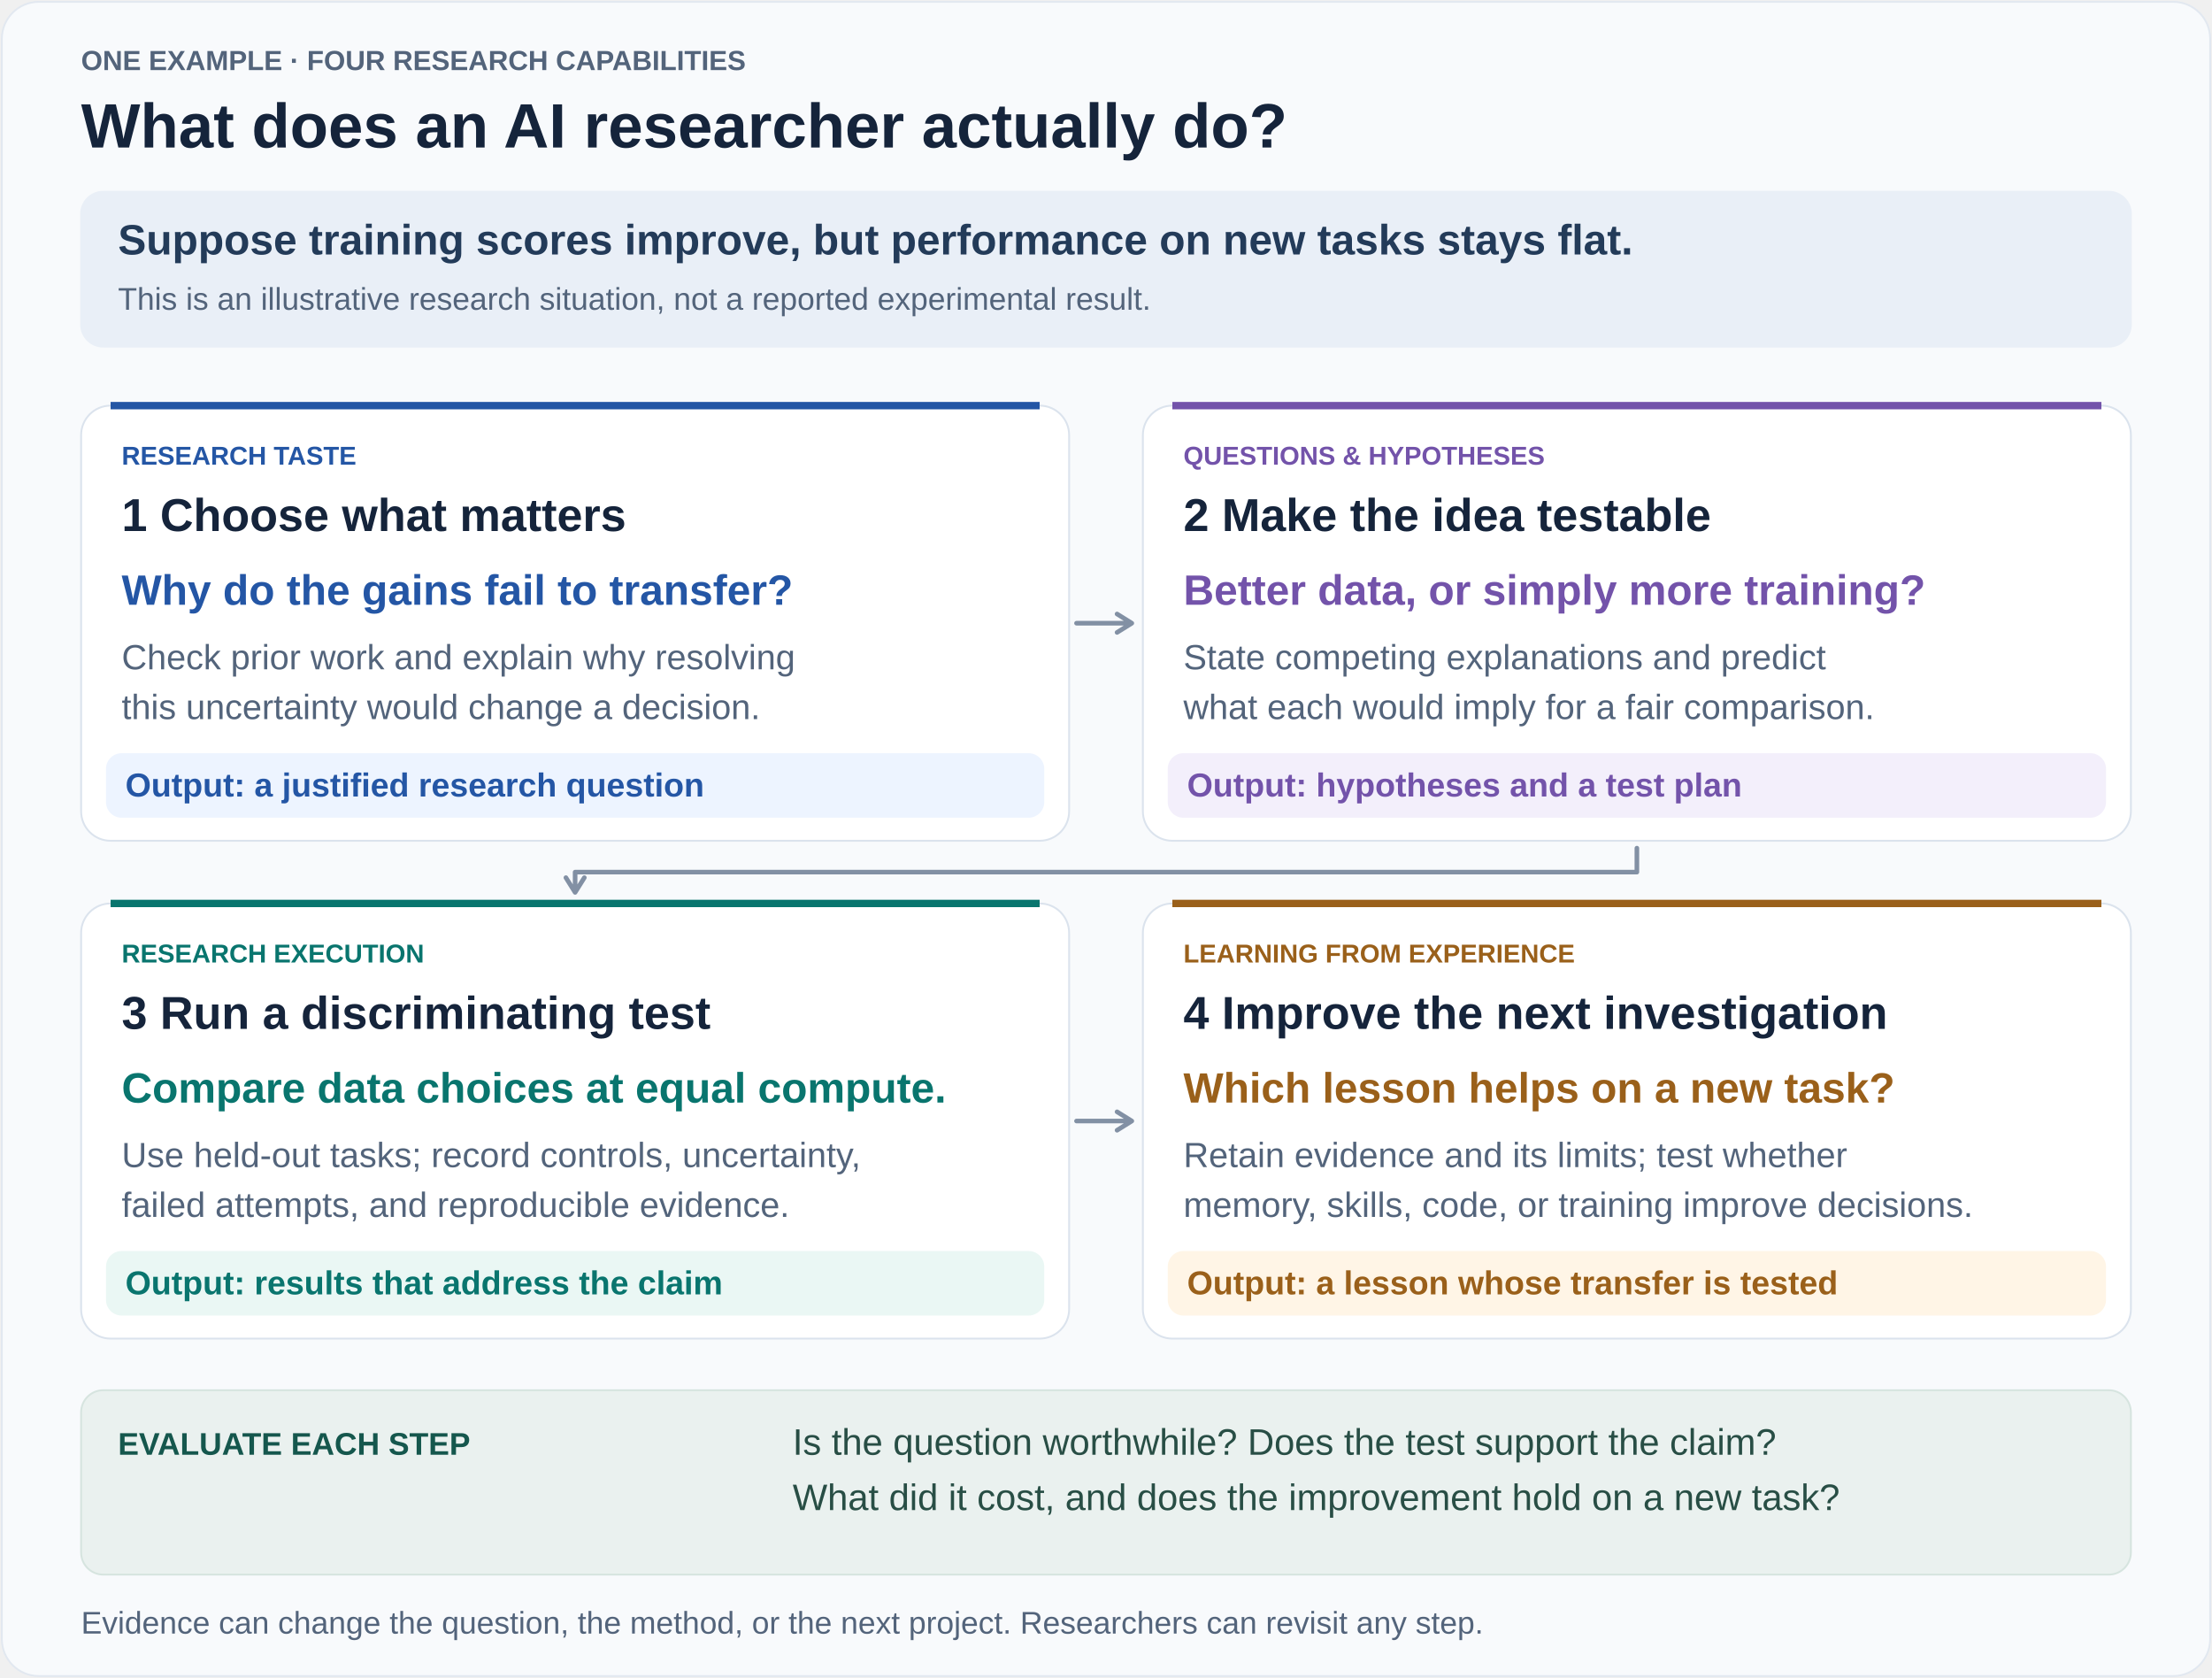
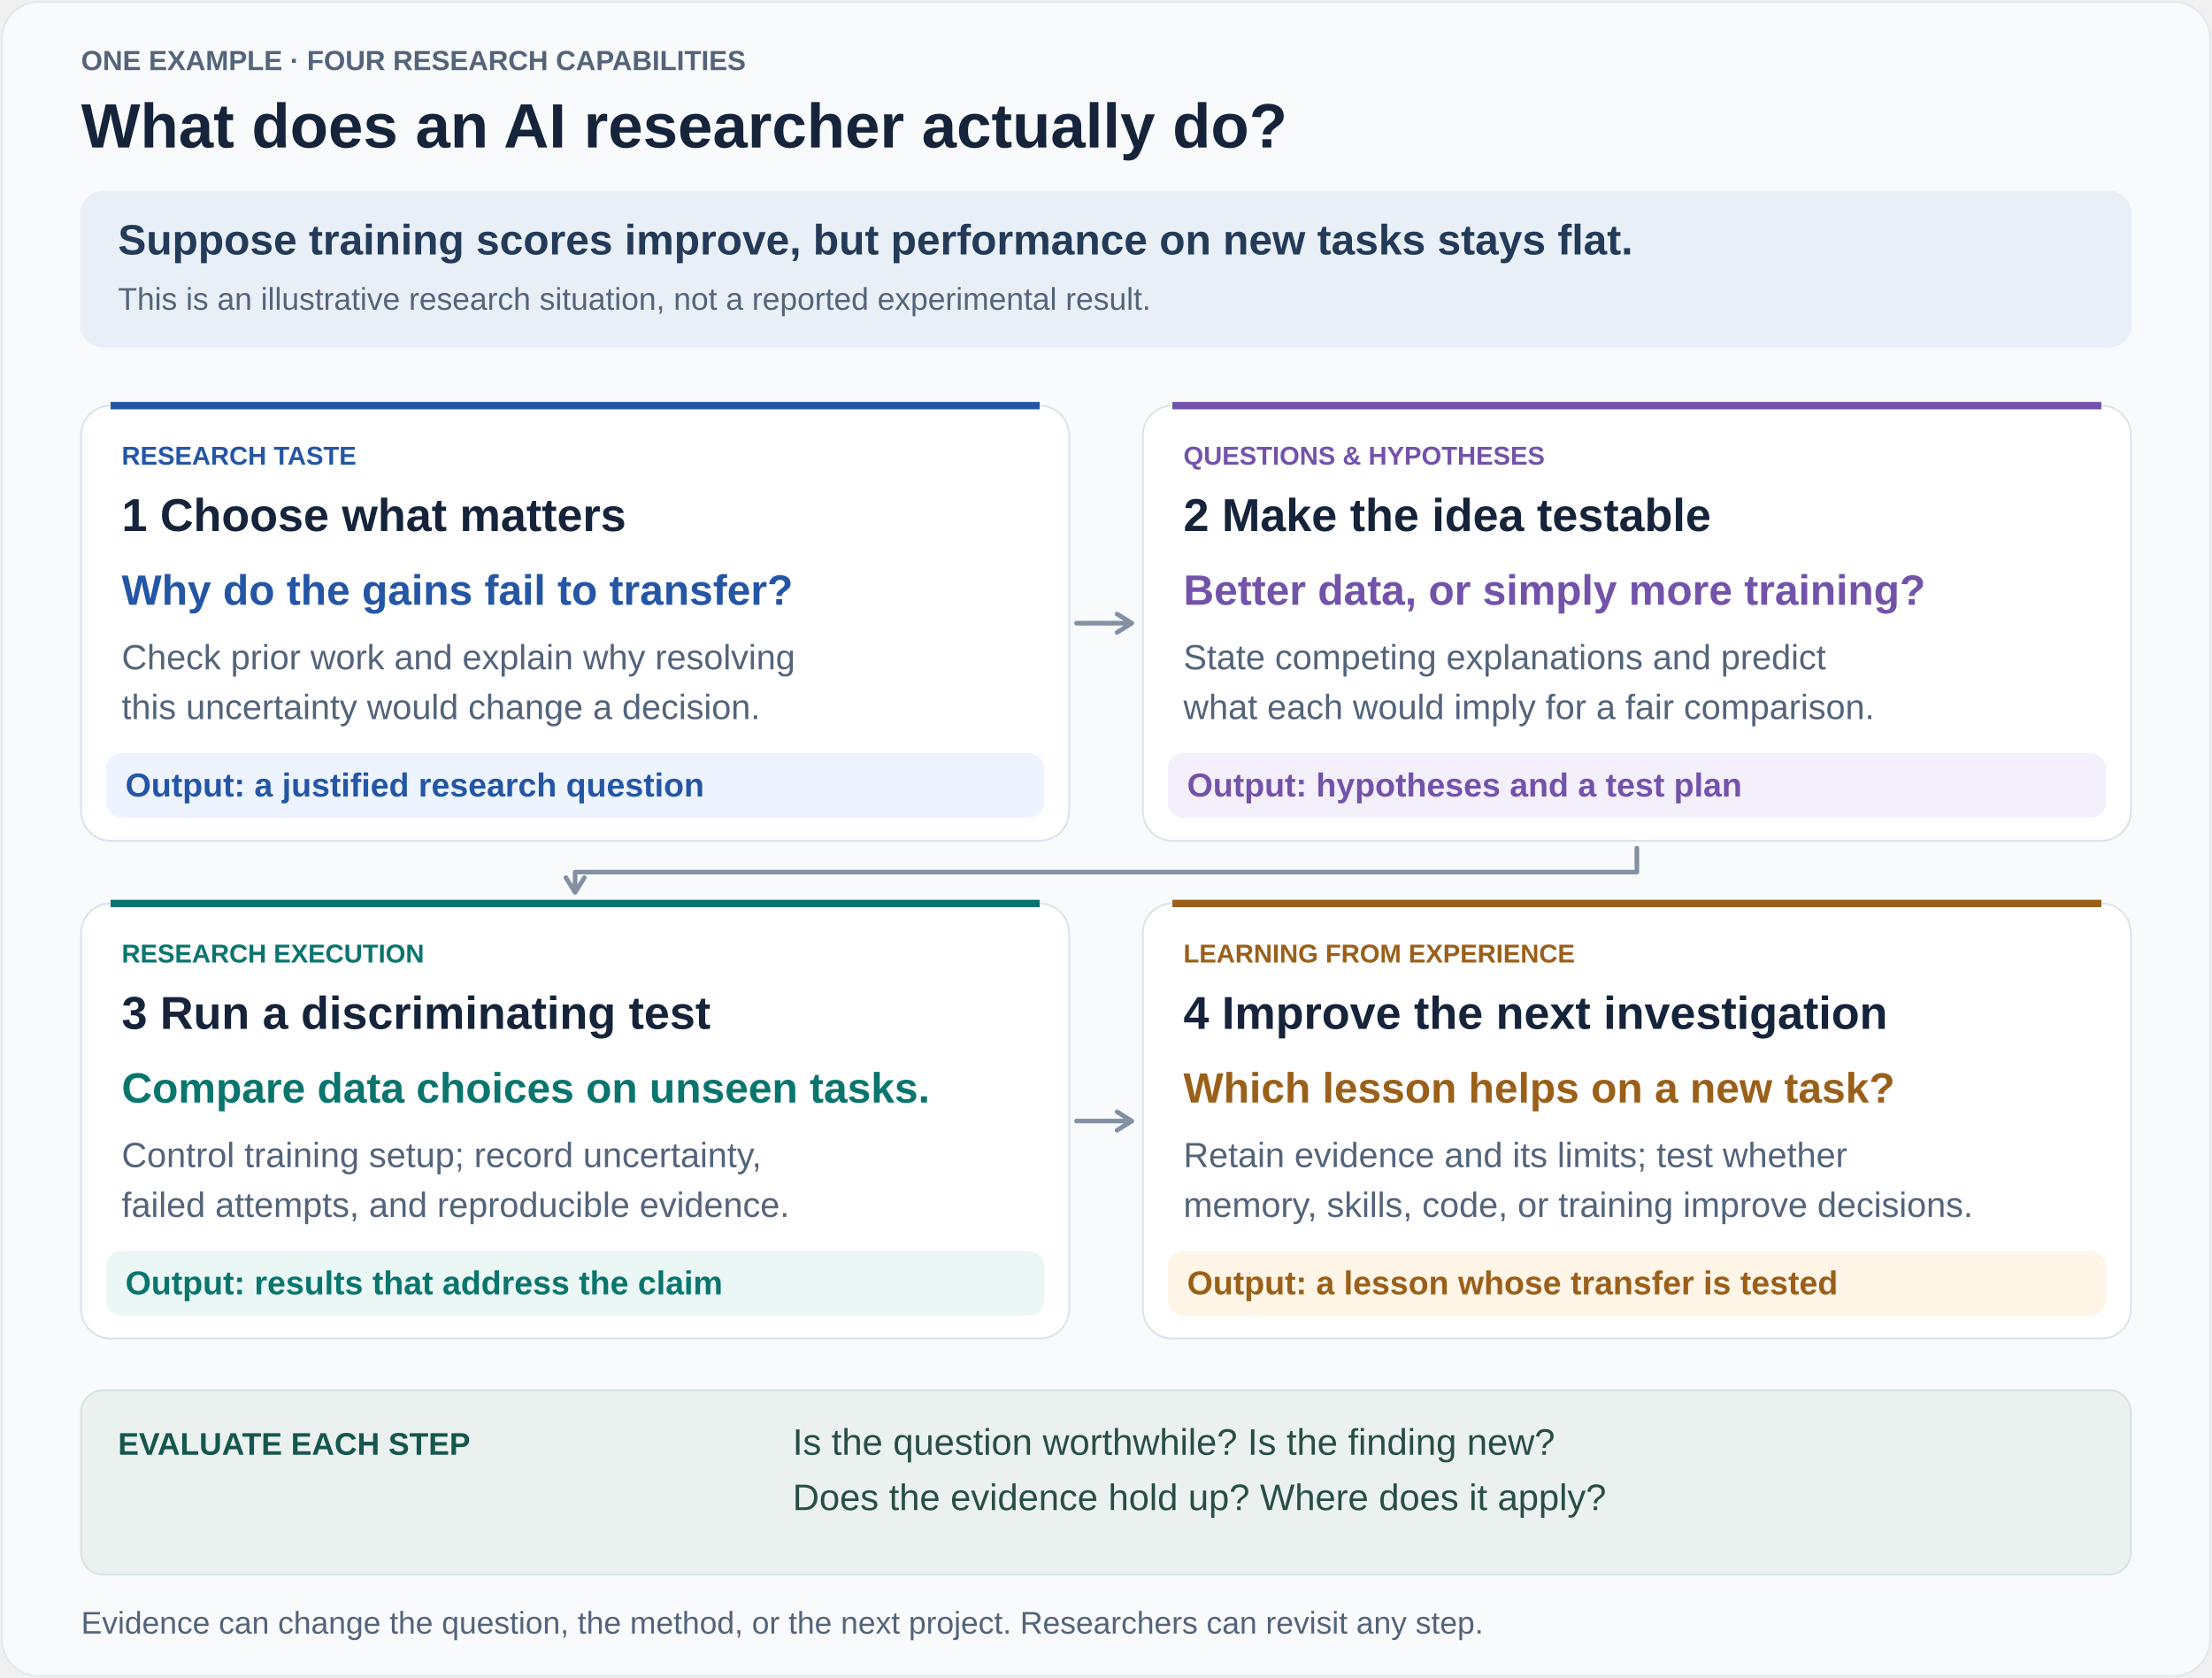
<svg xmlns="http://www.w3.org/2000/svg" width="1200" height="910" viewBox="0 0 1200 910" role="img" aria-labelledby="title desc">
  <g font-family="Arial, 'Noto Sans CJK SC', 'Microsoft YaHei', sans-serif">
    <rect x="1" y="1" width="1198" height="908" rx="20" fill="#f8fafc" stroke="#e2e8f0" />
    <text x="44" y="38" font-size="15" fill="#53647b" font-weight="700">ONE EXAMPLE · FOUR RESEARCH CAPABILITIES</text>
    <text x="44" y="80" font-size="34" fill="#15243b" font-weight="700">What does an AI researcher actually do?</text>
    <rect x="44" y="104" width="1112" height="84" rx="12" fill="#e9eff7" stroke="#e9eff7" />
    <text x="64" y="138" font-size="23" fill="#233b59" font-weight="600">Suppose training scores improve, but performance on new tasks stays flat.</text>
    <text x="64" y="168" font-size="17" fill="#53647b" font-weight="400">This is an illustrative research situation, not a reported experimental result.</text>
    <rect x="44" y="220" width="536" height="236" rx="16" fill="#ffffff" stroke="#dbe3ed" />
    <path d="M60 220H564" stroke="#2456a5" stroke-width="4" />
    <text x="66" y="252" font-size="14" fill="#2456a5" font-weight="700">RESEARCH TASTE</text>
    <text x="66" y="288" font-size="25" fill="#15243b" font-weight="700">1  Choose what matters</text>
    <text x="66" y="328" font-size="23" fill="#2456a5" font-weight="600">Why do the gains fail to transfer?</text>
    <text x="66" y="363" font-size="19" fill="#53647b" font-weight="400">Check prior work and explain why resolving</text>
    <text x="66" y="390" font-size="19" fill="#53647b" font-weight="400">this uncertainty would change a decision.</text>
    <rect x="58" y="409" width="508" height="34" rx="8" fill="#edf4ff" stroke="#edf4ff" />
    <text x="68" y="432" font-size="18" fill="#2456a5" font-weight="600">Output: a justified research question</text>
    <rect x="620" y="220" width="536" height="236" rx="16" fill="#ffffff" stroke="#dbe3ed" />
    <path d="M636 220H1140" stroke="#7353aa" stroke-width="4" />
    <text x="642" y="252" font-size="14" fill="#7353aa" font-weight="700">QUESTIONS &amp; HYPOTHESES</text>
    <text x="642" y="288" font-size="25" fill="#15243b" font-weight="700">2  Make the idea testable</text>
    <text x="642" y="328" font-size="23" fill="#7353aa" font-weight="600">Better data, or simply more training?</text>
    <text x="642" y="363" font-size="19" fill="#53647b" font-weight="400">State competing explanations and predict</text>
    <text x="642" y="390" font-size="19" fill="#53647b" font-weight="400">what each would imply for a fair comparison.</text>
    <rect x="634" y="409" width="508" height="34" rx="8" fill="#f3effb" stroke="#f3effb" />
    <text x="644" y="432" font-size="18" fill="#7353aa" font-weight="600">Output: hypotheses and a test plan</text>
    <rect x="44" y="490" width="536" height="236" rx="16" fill="#ffffff" stroke="#dbe3ed" />
    <path d="M60 490H564" stroke="#09756e" stroke-width="4" />
    <text x="66" y="522" font-size="14" fill="#09756e" font-weight="700">RESEARCH EXECUTION</text>
    <text x="66" y="558" font-size="25" fill="#15243b" font-weight="700">3  Run a discriminating test</text>
-     <text x="66" y="598" font-size="23" fill="#09756e" font-weight="600">Compare data choices at equal compute.</text>
-     <text x="66" y="633" font-size="19" fill="#53647b" font-weight="400">Use held-out tasks; record controls, uncertainty,</text>
+     <text x="66" y="598" font-size="23" fill="#09756e" font-weight="600">Compare data choices on unseen tasks.</text>
+     <text x="66" y="633" font-size="19" fill="#53647b" font-weight="400">Control training setup; record uncertainty,</text>
    <text x="66" y="660" font-size="19" fill="#53647b" font-weight="400">failed attempts, and reproducible evidence.</text>
    <rect x="58" y="679" width="508" height="34" rx="8" fill="#eaf7f4" stroke="#eaf7f4" />
    <text x="68" y="702" font-size="18" fill="#09756e" font-weight="600">Output: results that address the claim</text>
    <rect x="620" y="490" width="536" height="236" rx="16" fill="#ffffff" stroke="#dbe3ed" />
    <path d="M636 490H1140" stroke="#9a601a" stroke-width="4" />
    <text x="642" y="522" font-size="14" fill="#9a601a" font-weight="700">LEARNING FROM EXPERIENCE</text>
    <text x="642" y="558" font-size="25" fill="#15243b" font-weight="700">4  Improve the next investigation</text>
    <text x="642" y="598" font-size="23" fill="#9a601a" font-weight="600">Which lesson helps on a new task?</text>
    <text x="642" y="633" font-size="19" fill="#53647b" font-weight="400">Retain evidence and its limits; test whether</text>
    <text x="642" y="660" font-size="19" fill="#53647b" font-weight="400">memory, skills, code, or training improve decisions.</text>
    <rect x="634" y="679" width="508" height="34" rx="8" fill="#fff5e6" stroke="#fff5e6" />
    <text x="644" y="702" font-size="18" fill="#9a601a" font-weight="600">Output: a lesson whose transfer is tested</text>
    <path d="M584 338H614 M606 343L614 338L606 333" fill="none" stroke="#8290a4" stroke-width="2.5" stroke-linecap="round" stroke-linejoin="round" />
    <path d="M888 460V473H312V484 M307 476L312 484L317 476" fill="none" stroke="#8290a4" stroke-width="2.5" stroke-linecap="round" stroke-linejoin="round" />
    <path d="M584 608H614 M606 613L614 608L606 603" fill="none" stroke="#8290a4" stroke-width="2.5" stroke-linecap="round" stroke-linejoin="round" />
    <rect x="44" y="754" width="1112" height="100" rx="12" fill="#eaf1ef" stroke="#d6e4df" />
    <text x="64" y="789" font-size="17" fill="#15574d" font-weight="700">EVALUATE EACH STEP</text>
-     <text x="430" y="789" font-size="20" fill="#284e45" font-weight="400">Is the question worthwhile? Does the test support the claim?</text>
-     <text x="430" y="819" font-size="20" fill="#284e45" font-weight="400">What did it cost, and does the improvement hold on a new task?</text>
+     <text x="430" y="789" font-size="20" fill="#284e45" font-weight="400">Is the question worthwhile? Is the finding new?</text>
+     <text x="430" y="819" font-size="20" fill="#284e45" font-weight="400">Does the evidence hold up? Where does it apply?</text>
    <text x="44" y="886" font-size="17" fill="#53647b" font-weight="400">Evidence can change the question, the method, or the next project. Researchers can revisit any step.</text>
  </g>
</svg>
